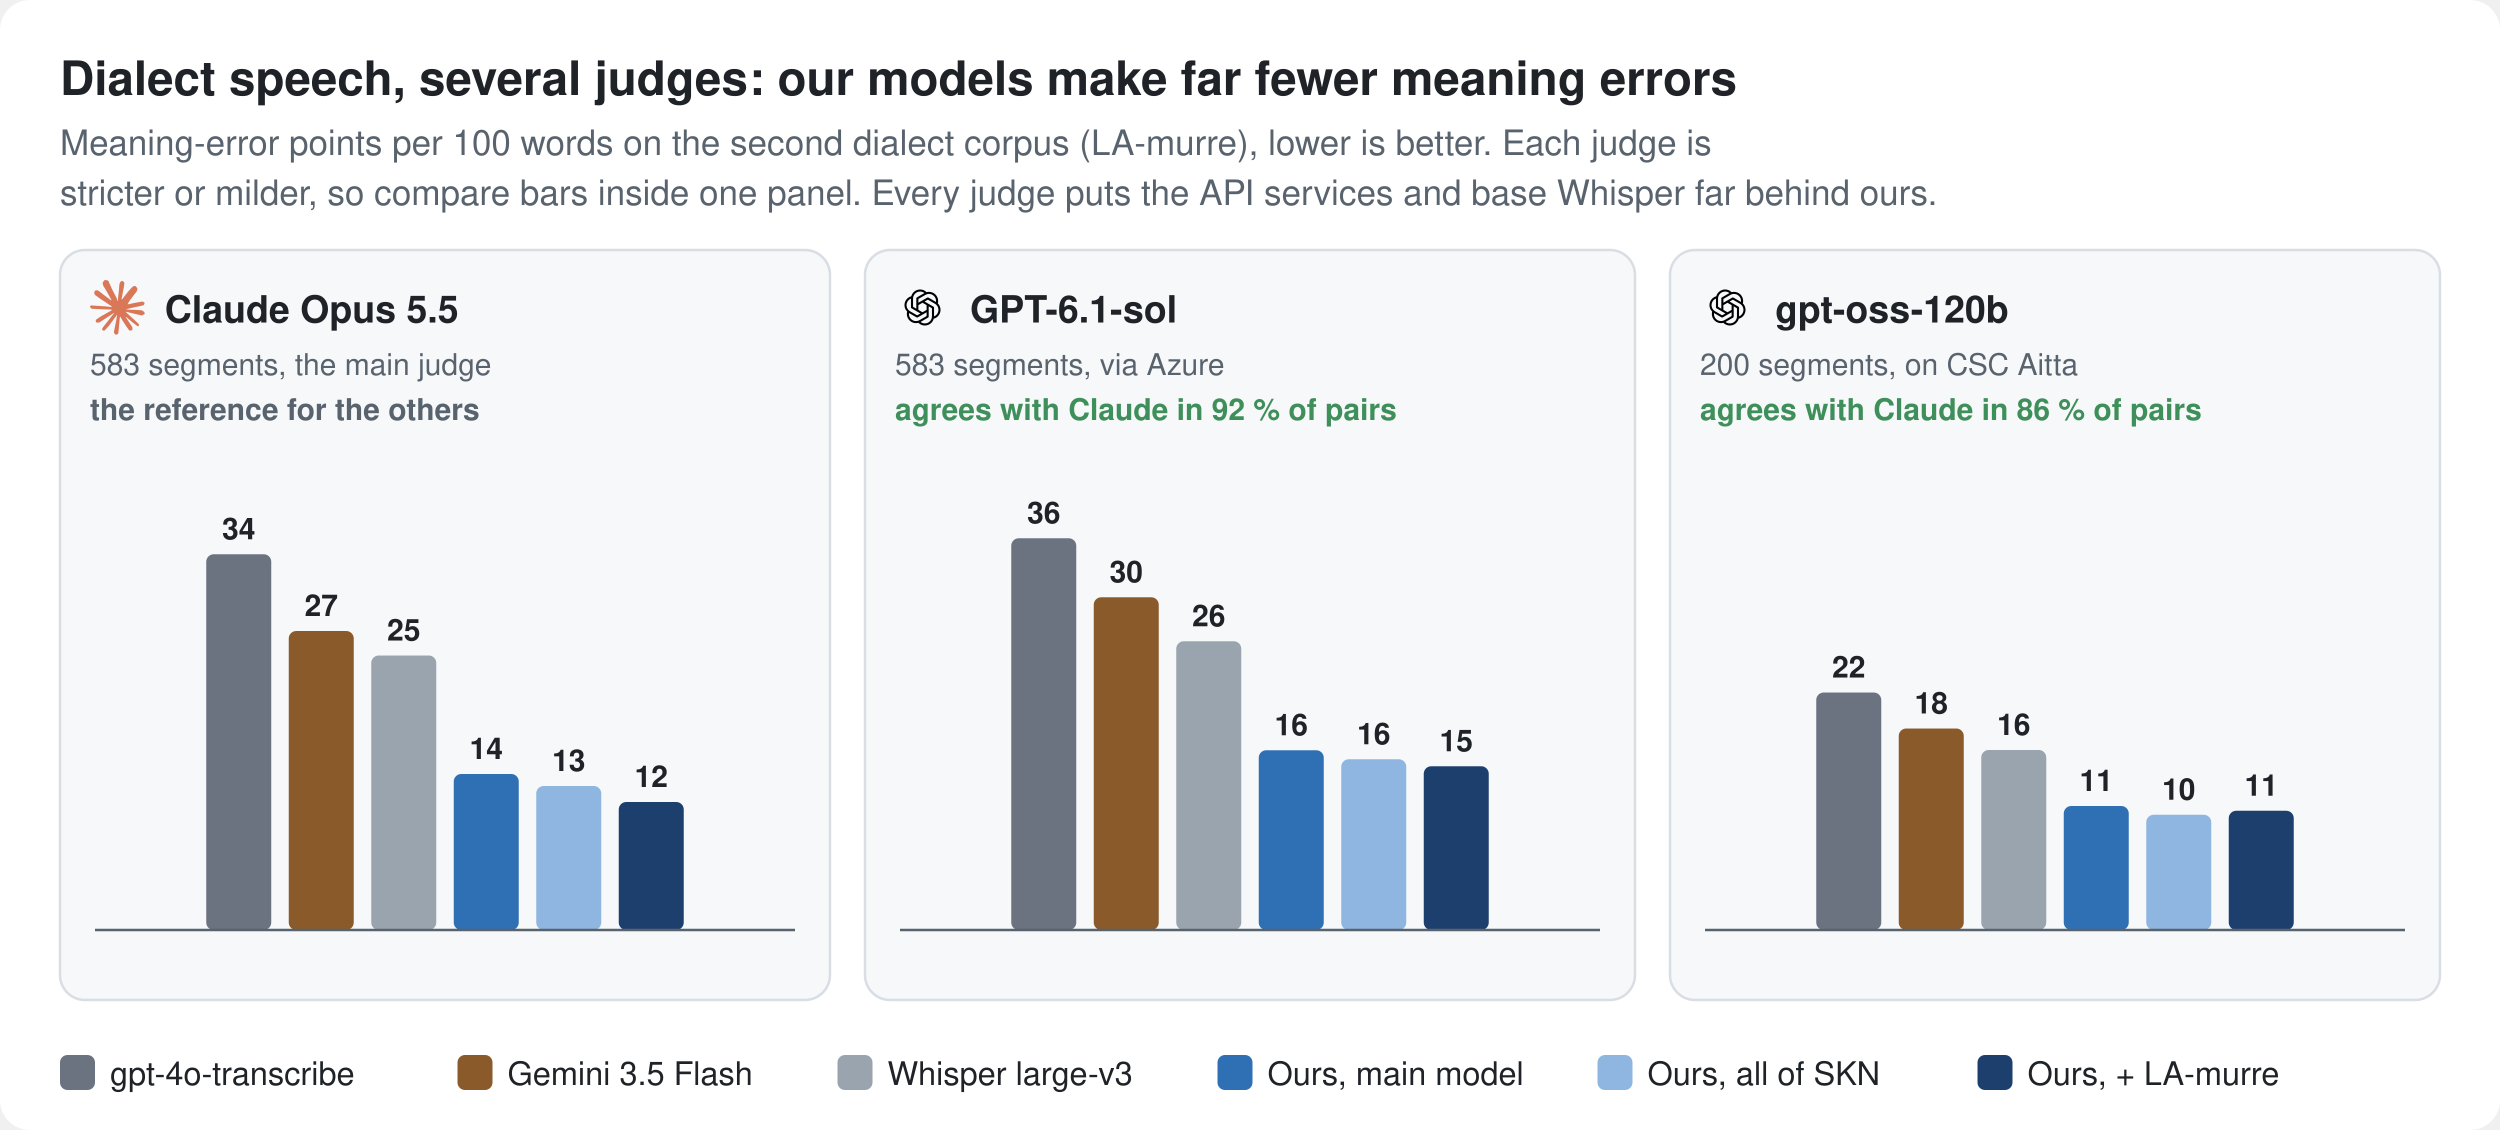
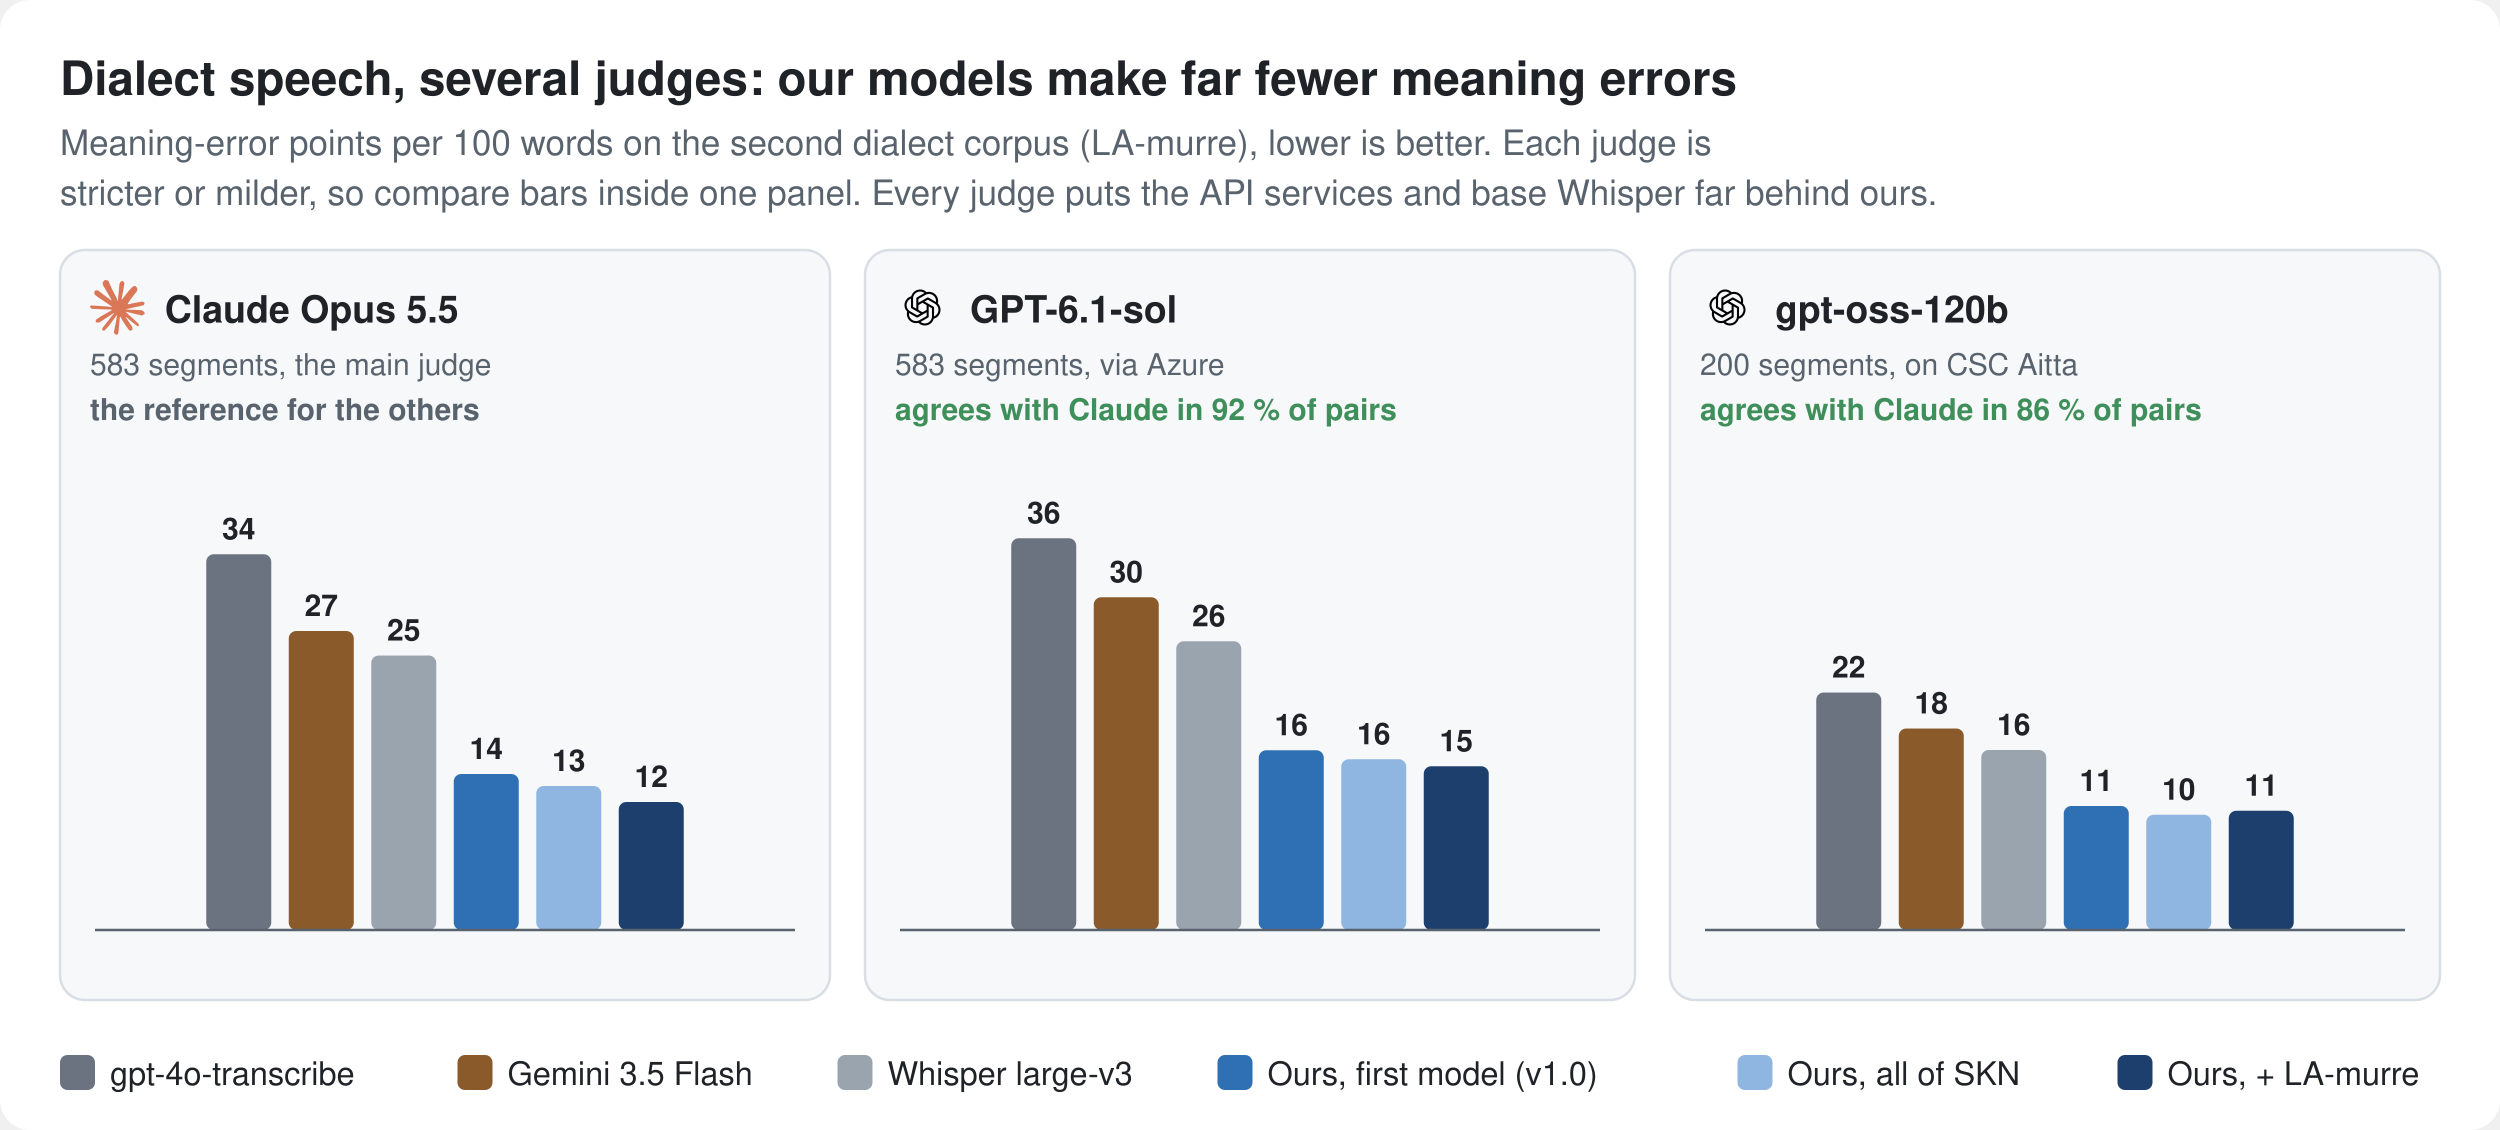
<svg xmlns="http://www.w3.org/2000/svg" viewBox="0 0 1000 452" width="1000" height="452" font-family="system-ui, -apple-system, Segoe UI, Helvetica, Arial, sans-serif" role="img" aria-label="Blind LLM judges on LA-murre: gpt-4o-transcribe, Gemini 3.5 Flash and base Whisper far behind our three fine-tuned models">
  <rect width="1000" height="452" rx="12" fill="#ffffff" />
  <text x="24.0" y="38.0" font-size="19" font-weight="700" fill="#1f2328" text-anchor="start">Dialect speech, several judges: our models make far fewer meaning errors</text>
  <text x="24.0" y="62.0" font-size="14" font-weight="400" fill="#59636e" text-anchor="start">Meaning-error points per 100 words on the second dialect corpus (LA-murre), lower is better. Each judge is</text>
  <text x="24.0" y="82.0" font-size="14" font-weight="400" fill="#59636e" text-anchor="start">stricter or milder, so compare bars inside one panel. Every judge puts the API services and base Whisper far behind ours.</text>
  <rect x="24.0" y="100" width="308.0" height="300" rx="10" fill="#f6f8fa" stroke="#d8dee4" />
  <svg x="36.0" y="112.0" width="21.9" height="22.0" viewBox="0 0 256 257">
    <path fill="#D97757" d="m50.228 170.321 50.357-28.257.843-2.463-.843-1.361h-2.462l-8.426-.518-28.775-.778-24.952-1.037-24.175-1.296-6.092-1.297L0 125.796l.583-3.759 5.12-3.434 7.324.648 16.202 1.101 24.304 1.685 17.629 1.037 26.118 2.722h4.148l.583-1.685-1.426-1.037-1.101-1.037-25.147-17.045-27.22-18.017-14.258-10.37-7.713-5.25-3.888-4.925-1.685-10.758 7-7.713 9.397.649 2.398.648 9.527 7.323 20.35 15.75L94.817 91.9l3.889 3.24 1.555-1.102.195-.777-1.75-2.917-14.453-26.118-15.425-26.572-6.87-11.018-1.814-6.61c-.648-2.723-1.102-4.991-1.102-7.778l7.972-10.823L71.42 0 82.05 1.426l4.472 3.888 6.61 15.101 10.694 23.786 16.591 32.34 4.861 9.592 2.592 8.879.973 2.722h1.685v-1.556l1.36-18.211 2.528-22.36 2.463-28.776.843-8.1 4.018-9.722 7.971-5.25 6.222 2.981 5.12 7.324-.713 4.73-3.046 19.768-5.962 30.98-3.889 20.739h2.268l2.593-2.593 10.499-13.934 17.628-22.036 7.778-8.749 9.073-9.657 5.833-4.601h11.018l8.1 12.055-3.628 12.443-11.342 14.388-9.398 12.184-13.48 18.147-8.426 14.518.778 1.166 2.01-.194 30.46-6.481 16.462-2.982 19.637-3.37 8.88 4.148.971 4.213-3.5 8.62-20.998 5.184-24.628 4.926-36.682 8.685-.454.324.519.648 16.526 1.555 7.065.389h17.304l32.21 2.398 8.426 5.574 5.055 6.805-.843 5.184-12.962 6.611-17.498-4.148-40.83-9.721-14-3.5h-1.944v1.167l11.666 11.406 21.387 19.314 26.767 24.887 1.36 6.157-3.434 4.86-3.63-.518-23.526-17.693-9.073-7.972-20.545-17.304h-1.36v1.814l4.73 6.935 25.017 37.59 1.296 11.536-1.814 3.76-6.481 2.268-7.13-1.297-14.647-20.544-15.1-23.138-12.185-20.739-1.49.843-7.194 77.448-3.37 3.953-7.778 2.981-6.48-4.925-3.436-7.972 3.435-15.749 4.148-20.544 3.37-16.333 3.046-20.285 1.815-6.74-.13-.454-1.49.194-15.295 20.999-23.267 31.433-18.406 19.702-4.407 1.75-7.648-3.954.713-7.064 4.277-6.286 25.47-32.405 15.36-20.092 9.917-11.6-.065-1.686h-.583L44.07 198.125l-12.055 1.555-5.185-4.86.648-7.972 2.463-2.593 20.35-13.999-.064.065Z" />
  </svg>
  <text x="65.9" y="129.0" font-size="15" font-weight="700" fill="#1f2328" text-anchor="start">Claude Opus 5.5</text>
  <text x="36.0" y="150.0" font-size="12" font-weight="400" fill="#59636e" text-anchor="start">583 segments, the main judge</text>
  <text x="36.0" y="168.0" font-size="12" font-weight="700" fill="#59636e" text-anchor="start">the reference for the others</text>
  <rect x="82.5" y="221.7" width="26" height="150.3" rx="3" fill="#6b7280" />
  <text x="95.5" y="215.7" font-size="12" font-weight="700" fill="#1f2328" text-anchor="middle">34</text>
  <rect x="115.5" y="252.4" width="26" height="119.6" rx="3" fill="#8a5a2b" />
  <text x="128.5" y="246.4" font-size="12" font-weight="700" fill="#1f2328" text-anchor="middle">27</text>
  <rect x="148.5" y="262.2" width="26" height="109.8" rx="3" fill="#9aa4ae" />
  <text x="161.5" y="256.2" font-size="12" font-weight="700" fill="#1f2328" text-anchor="middle">25</text>
  <rect x="181.5" y="309.6" width="26" height="62.4" rx="3" fill="#2f6fb3" />
  <text x="194.5" y="303.6" font-size="12" font-weight="700" fill="#1f2328" text-anchor="middle">14</text>
  <rect x="214.5" y="314.4" width="26" height="57.6" rx="3" fill="#8fb6e0" />
  <text x="227.5" y="308.4" font-size="12" font-weight="700" fill="#1f2328" text-anchor="middle">13</text>
  <rect x="247.5" y="320.8" width="26" height="51.2" rx="3" fill="#1d3f6e" />
  <text x="260.5" y="314.8" font-size="12" font-weight="700" fill="#1f2328" text-anchor="middle">12</text>
  <line x1="38.0" y1="372" x2="318.0" y2="372" stroke="#59636e" />
  <rect x="346.0" y="100" width="308.0" height="300" rx="10" fill="#f6f8fa" stroke="#d8dee4" />
  <svg x="358.0" y="112.0" width="22.0" height="22.0" viewBox="0 0 611 611">
    <path fill-rule="evenodd" clip-rule="evenodd" d="M252.794 108.802C289.191 99.048 326.265 110.305 351.148 135.135C385.113 126.072 422.85 134.862 449.492 161.505C476.136 188.149 484.925 225.888 475.862 259.85V259.854C500.696 284.735 511.95 321.81 502.198 358.207C492.447 394.602 464.161 421.084 430.215 430.217C421.083 464.162 394.603 492.448 358.206 502.199C321.812 511.951 284.734 500.693 259.852 475.864C225.887 484.927 188.15 476.137 161.507 449.495C134.864 422.851 126.073 385.111 135.136 351.149C110.304 326.266 99.05 289.192 108.801 252.795C118.552 216.4 146.84 189.918 180.784 180.785C189.917 146.841 216.396 118.553 252.794 108.802ZM374.292 407.145C374.292 411.271 372.092 415.086 368.517 417.148L283.723 466.102C302.487 480.585 327.555 486.459 352.217 479.852C386.997 470.532 410.068 439.312 410.555 405.006V317.717C410.555 315.08 409.125 312.621 406.843 311.303L374.292 292.509V407.145ZM251.868 415.897C248.296 417.959 243.893 417.959 240.317 415.897L155.526 366.942C152.366 390.436 159.811 415.08 177.866 433.136H177.863C203.325 458.594 241.896 462.962 271.85 446.232L347.449 402.586C349.735 401.268 351.148 398.8 351.148 396.163V358.579L251.868 415.897ZM368.602 220.628C366.319 219.309 363.474 219.318 361.191 220.637L328.641 239.431L427.921 296.749C431.496 298.811 433.697 302.627 433.697 306.752V404.661C455.622 395.654 473.244 376.881 479.851 352.218C489.169 317.442 473.668 281.85 444.201 264.274L368.602 220.628ZM177.303 206.34C155.377 215.348 137.756 234.122 131.148 258.783C121.832 293.561 137.331 329.153 166.799 346.727L242.398 390.373C244.68 391.692 247.525 391.684 249.807 390.366L282.357 371.572L183.078 314.253C179.504 312.189 177.303 308.375 177.303 304.251V206.34ZM259.849 279.145V331.858L305.5 358.213L351.15 331.858V279.145L305.5 252.789L259.849 279.145ZM327.276 144.9C308.512 130.418 283.445 124.543 258.782 131.15C224.002 140.471 200.931 171.691 200.445 205.995V293.286C200.445 295.923 201.875 298.381 204.158 299.7L236.707 318.493V203.856C236.707 199.731 238.909 195.916 242.483 193.853L327.276 144.9ZM433.137 177.867C407.675 152.407 369.103 148.038 339.149 164.769L263.55 208.415C261.265 209.734 259.852 212.202 259.852 214.838V252.423L359.132 195.105C362.703 193.041 367.108 193.041 370.682 195.105L455.473 244.06C458.635 220.567 451.189 195.922 433.135 177.867H433.137Z" fill="black" />
  </svg>
  <text x="388.0" y="129.0" font-size="15" font-weight="700" fill="#1f2328" text-anchor="start">GPT-6.1-sol</text>
  <text x="358.0" y="150.0" font-size="12" font-weight="400" fill="#59636e" text-anchor="start">583 segments, via Azure</text>
  <text x="358.0" y="168.0" font-size="12" font-weight="700" fill="#3f8f5b" text-anchor="start">agrees with Claude in 92 % of pairs</text>
  <rect x="404.5" y="215.3" width="26" height="156.7" rx="3" fill="#6b7280" />
  <text x="417.5" y="209.3" font-size="12" font-weight="700" fill="#1f2328" text-anchor="middle">36</text>
  <rect x="437.5" y="238.9" width="26" height="133.1" rx="3" fill="#8a5a2b" />
  <text x="450.5" y="232.9" font-size="12" font-weight="700" fill="#1f2328" text-anchor="middle">30</text>
  <rect x="470.5" y="256.5" width="26" height="115.5" rx="3" fill="#9aa4ae" />
  <text x="483.5" y="250.5" font-size="12" font-weight="700" fill="#1f2328" text-anchor="middle">26</text>
  <rect x="503.5" y="300.1" width="26" height="71.9" rx="3" fill="#2f6fb3" />
  <text x="516.5" y="294.1" font-size="12" font-weight="700" fill="#1f2328" text-anchor="middle">16</text>
  <rect x="536.5" y="303.7" width="26" height="68.3" rx="3" fill="#8fb6e0" />
  <text x="549.5" y="297.7" font-size="12" font-weight="700" fill="#1f2328" text-anchor="middle">16</text>
  <rect x="569.5" y="306.5" width="26" height="65.5" rx="3" fill="#1d3f6e" />
  <text x="582.5" y="300.5" font-size="12" font-weight="700" fill="#1f2328" text-anchor="middle">15</text>
  <line x1="360.0" y1="372" x2="640.0" y2="372" stroke="#59636e" />
  <rect x="668.0" y="100" width="308.0" height="300" rx="10" fill="#f6f8fa" stroke="#d8dee4" />
  <svg x="680.0" y="112.0" width="22.0" height="22.0" viewBox="0 0 611 611">
    <path fill-rule="evenodd" clip-rule="evenodd" d="M252.794 108.802C289.191 99.048 326.265 110.305 351.148 135.135C385.113 126.072 422.85 134.862 449.492 161.505C476.136 188.149 484.925 225.888 475.862 259.85V259.854C500.696 284.735 511.95 321.81 502.198 358.207C492.447 394.602 464.161 421.084 430.215 430.217C421.083 464.162 394.603 492.448 358.206 502.199C321.812 511.951 284.734 500.693 259.852 475.864C225.887 484.927 188.15 476.137 161.507 449.495C134.864 422.851 126.073 385.111 135.136 351.149C110.304 326.266 99.05 289.192 108.801 252.795C118.552 216.4 146.84 189.918 180.784 180.785C189.917 146.841 216.396 118.553 252.794 108.802ZM374.292 407.145C374.292 411.271 372.092 415.086 368.517 417.148L283.723 466.102C302.487 480.585 327.555 486.459 352.217 479.852C386.997 470.532 410.068 439.312 410.555 405.006V317.717C410.555 315.08 409.125 312.621 406.843 311.303L374.292 292.509V407.145ZM251.868 415.897C248.296 417.959 243.893 417.959 240.317 415.897L155.526 366.942C152.366 390.436 159.811 415.08 177.866 433.136H177.863C203.325 458.594 241.896 462.962 271.85 446.232L347.449 402.586C349.735 401.268 351.148 398.8 351.148 396.163V358.579L251.868 415.897ZM368.602 220.628C366.319 219.309 363.474 219.318 361.191 220.637L328.641 239.431L427.921 296.749C431.496 298.811 433.697 302.627 433.697 306.752V404.661C455.622 395.654 473.244 376.881 479.851 352.218C489.169 317.442 473.668 281.85 444.201 264.274L368.602 220.628ZM177.303 206.34C155.377 215.348 137.756 234.122 131.148 258.783C121.832 293.561 137.331 329.153 166.799 346.727L242.398 390.373C244.68 391.692 247.525 391.684 249.807 390.366L282.357 371.572L183.078 314.253C179.504 312.189 177.303 308.375 177.303 304.251V206.34ZM259.849 279.145V331.858L305.5 358.213L351.15 331.858V279.145L305.5 252.789L259.849 279.145ZM327.276 144.9C308.512 130.418 283.445 124.543 258.782 131.15C224.002 140.471 200.931 171.691 200.445 205.995V293.286C200.445 295.923 201.875 298.381 204.158 299.7L236.707 318.493V203.856C236.707 199.731 238.909 195.916 242.483 193.853L327.276 144.9ZM433.137 177.867C407.675 152.407 369.103 148.038 339.149 164.769L263.55 208.415C261.265 209.734 259.852 212.202 259.852 214.838V252.423L359.132 195.105C362.703 193.041 367.108 193.041 370.682 195.105L455.473 244.06C458.635 220.567 451.189 195.922 433.135 177.867H433.137Z" fill="black" />
  </svg>
  <text x="710.0" y="129.0" font-size="15" font-weight="700" fill="#1f2328" text-anchor="start">gpt-oss-120b</text>
  <text x="680.0" y="150.0" font-size="12" font-weight="400" fill="#59636e" text-anchor="start">200 segments, on CSC Aitta</text>
  <text x="680.0" y="168.0" font-size="12" font-weight="700" fill="#3f8f5b" text-anchor="start">agrees with Claude in 86 % of pairs</text>
  <rect x="726.5" y="277.0" width="26" height="95.0" rx="3" fill="#6b7280" />
  <text x="739.5" y="271.0" font-size="12" font-weight="700" fill="#1f2328" text-anchor="middle">22</text>
  <rect x="759.5" y="291.4" width="26" height="80.6" rx="3" fill="#8a5a2b" />
  <text x="772.5" y="285.4" font-size="12" font-weight="700" fill="#1f2328" text-anchor="middle">18</text>
  <rect x="792.5" y="300.0" width="26" height="72.0" rx="3" fill="#9aa4ae" />
  <text x="805.5" y="294.0" font-size="12" font-weight="700" fill="#1f2328" text-anchor="middle">16</text>
  <rect x="825.5" y="322.4" width="26" height="49.6" rx="3" fill="#2f6fb3" />
  <text x="838.5" y="316.4" font-size="12" font-weight="700" fill="#1f2328" text-anchor="middle">11</text>
  <rect x="858.5" y="325.9" width="26" height="46.1" rx="3" fill="#8fb6e0" />
  <text x="871.5" y="319.9" font-size="12" font-weight="700" fill="#1f2328" text-anchor="middle">10</text>
  <rect x="891.5" y="324.3" width="26" height="47.7" rx="3" fill="#1d3f6e" />
  <text x="904.5" y="318.3" font-size="12" font-weight="700" fill="#1f2328" text-anchor="middle">11</text>
  <line x1="682.0" y1="372" x2="962.0" y2="372" stroke="#59636e" />
  <rect x="24" y="422" width="14" height="14" rx="3" fill="#6b7280" />
  <text x="44.0" y="434.0" font-size="13" font-weight="400" fill="#1f2328" text-anchor="start">gpt-4o-transcribe</text>
  <rect x="183.0" y="422" width="14" height="14" rx="3" fill="#8a5a2b" />
  <text x="203.0" y="434.0" font-size="13" font-weight="400" fill="#1f2328" text-anchor="start">Gemini 3.5 Flash</text>
  <rect x="335.0" y="422" width="14" height="14" rx="3" fill="#9aa4ae" />
  <text x="355.0" y="434.0" font-size="13" font-weight="400" fill="#1f2328" text-anchor="start">Whisper large-v3</text>
  <rect x="487.0" y="422" width="14" height="14" rx="3" fill="#2f6fb3" />
-   <text x="507.0" y="434.0" font-size="13" font-weight="400" fill="#1f2328" text-anchor="start">Ours, main model</text>
-   <rect x="639.0" y="422" width="14" height="14" rx="3" fill="#8fb6e0" />
-   <text x="659.0" y="434.0" font-size="13" font-weight="400" fill="#1f2328" text-anchor="start">Ours, all of SKN</text>
-   <rect x="791.0" y="422" width="14" height="14" rx="3" fill="#1d3f6e" />
-   <text x="811.0" y="434.0" font-size="13" font-weight="400" fill="#1f2328" text-anchor="start">Ours, + LA-murre</text>
+   <text x="507.0" y="434.0" font-size="13" font-weight="400" fill="#1f2328" text-anchor="start">Ours, first model (v1.0)</text>
+   <rect x="695.0" y="422" width="14" height="14" rx="3" fill="#8fb6e0" />
+   <text x="715.0" y="434.0" font-size="13" font-weight="400" fill="#1f2328" text-anchor="start">Ours, all of SKN</text>
+   <rect x="847.0" y="422" width="14" height="14" rx="3" fill="#1d3f6e" />
+   <text x="867.0" y="434.0" font-size="13" font-weight="400" fill="#1f2328" text-anchor="start">Ours, + LA-murre</text>
</svg>
